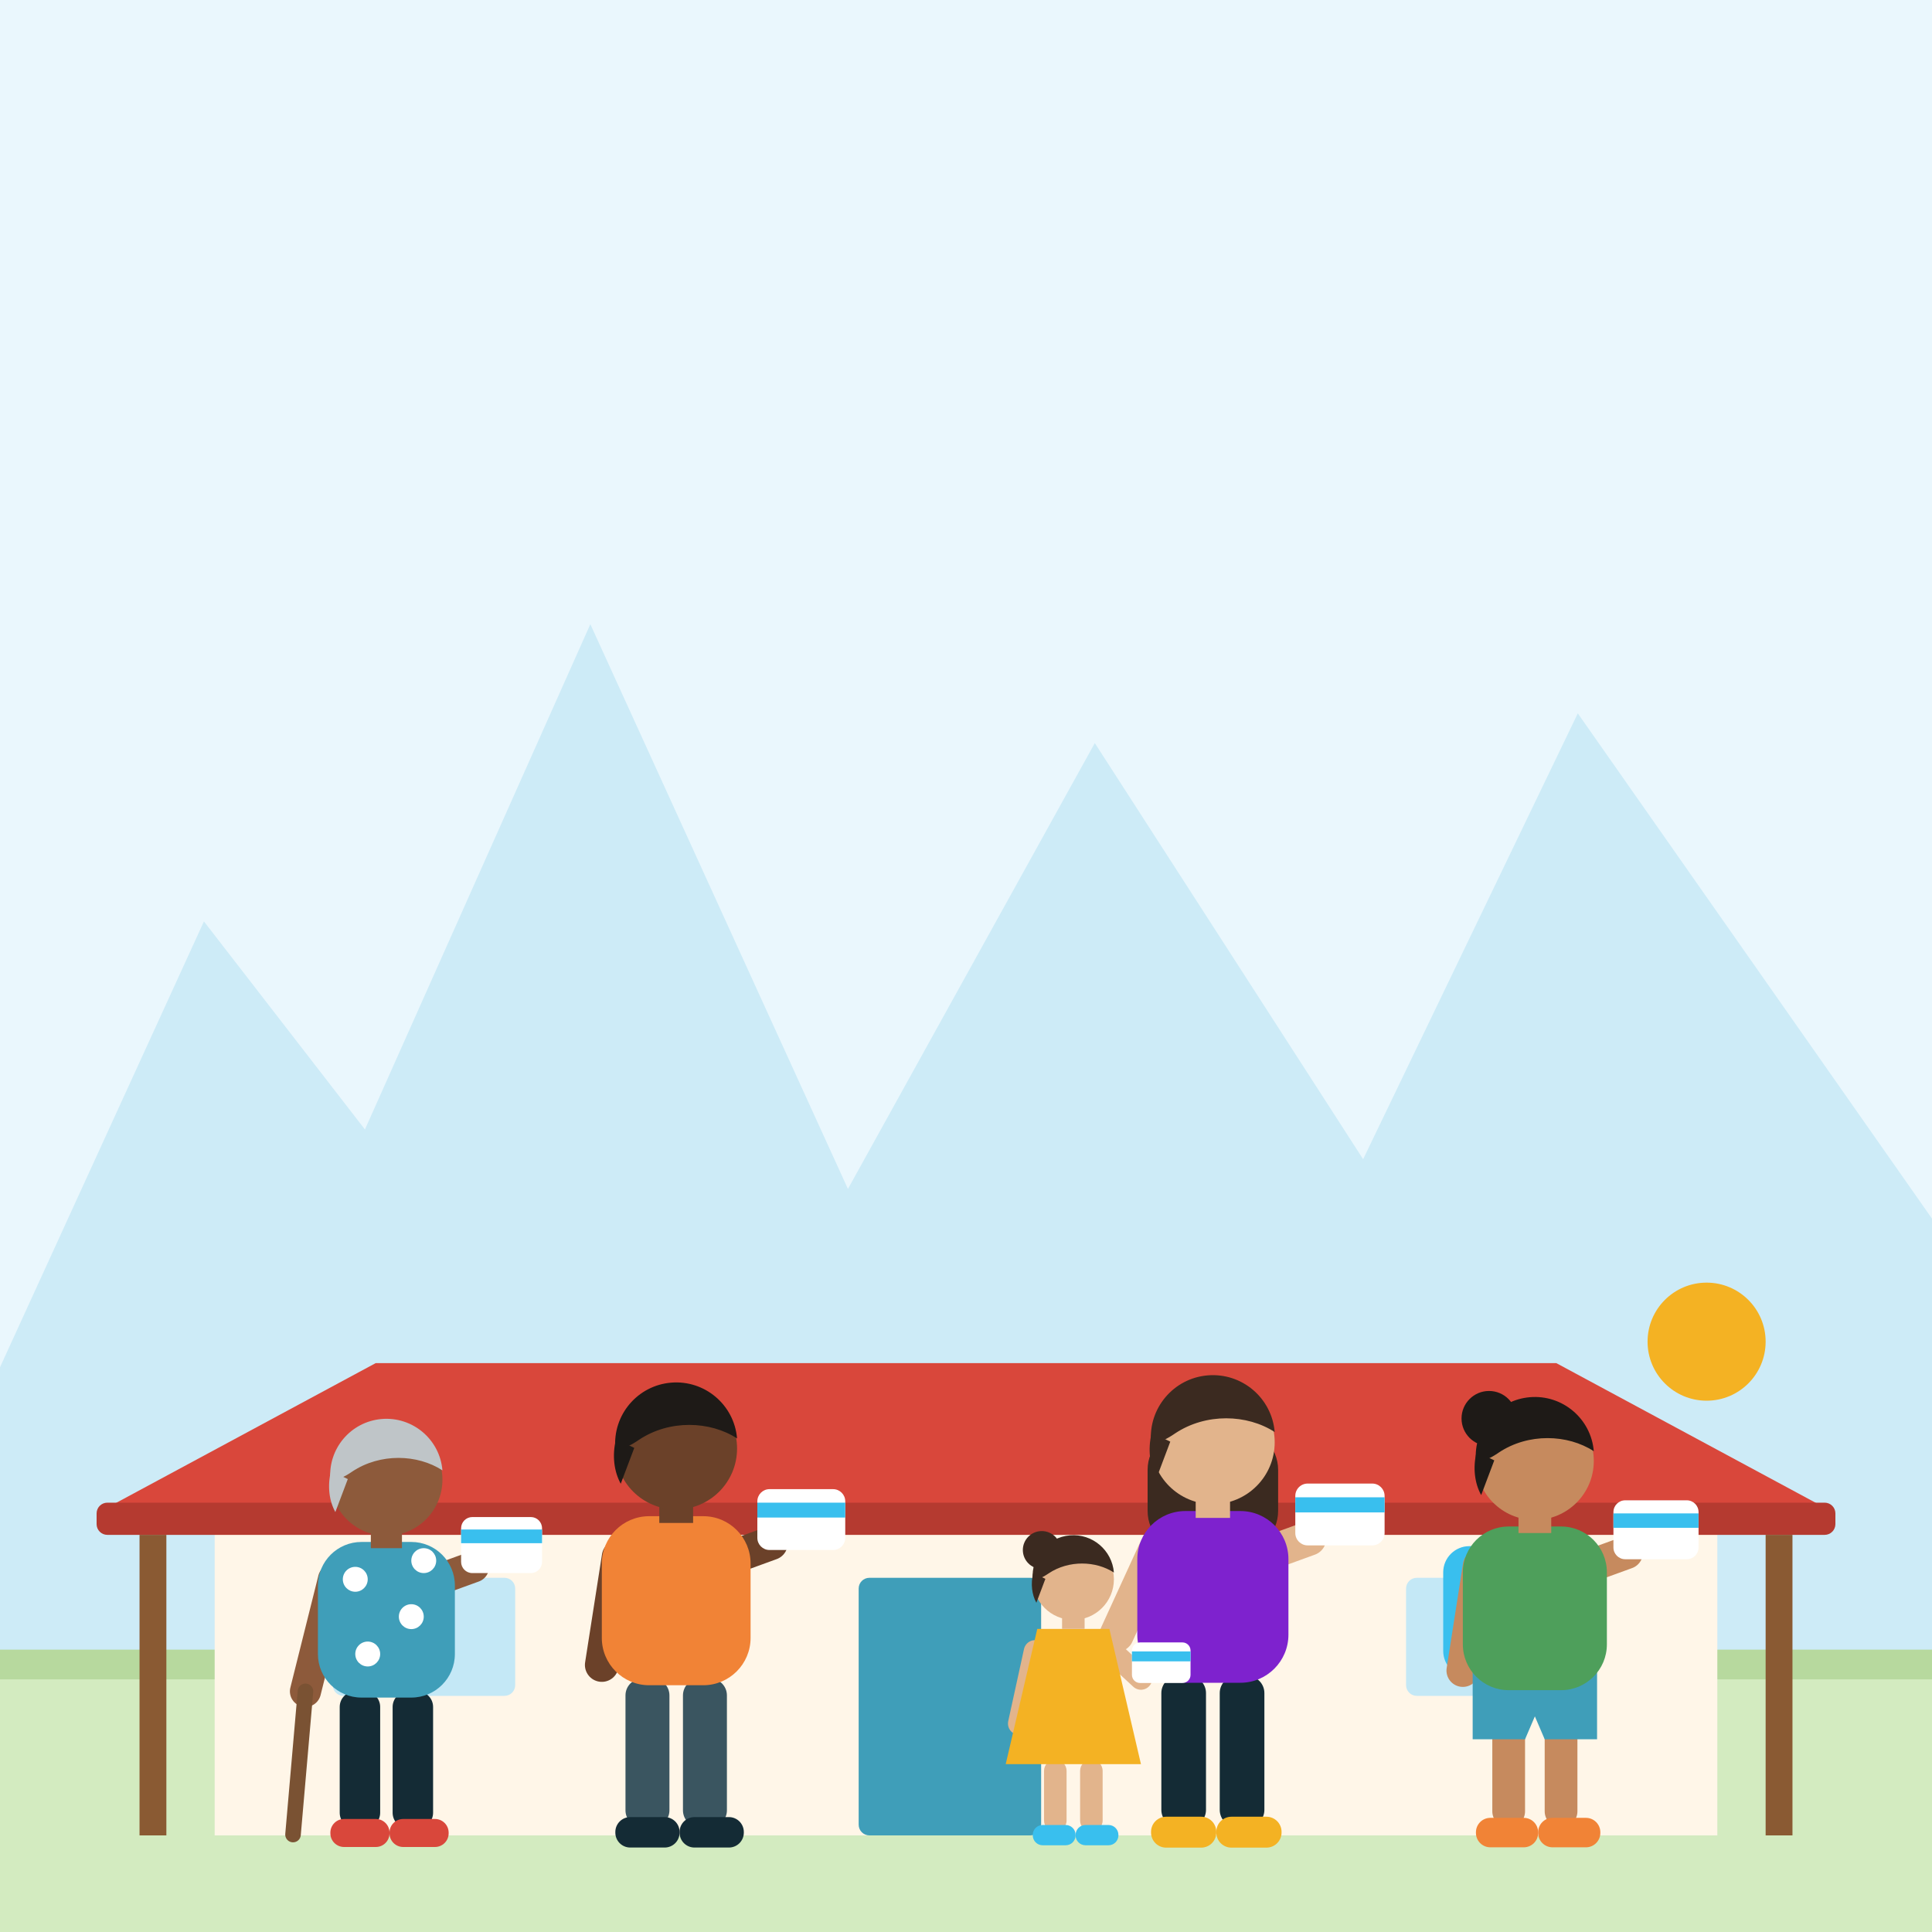
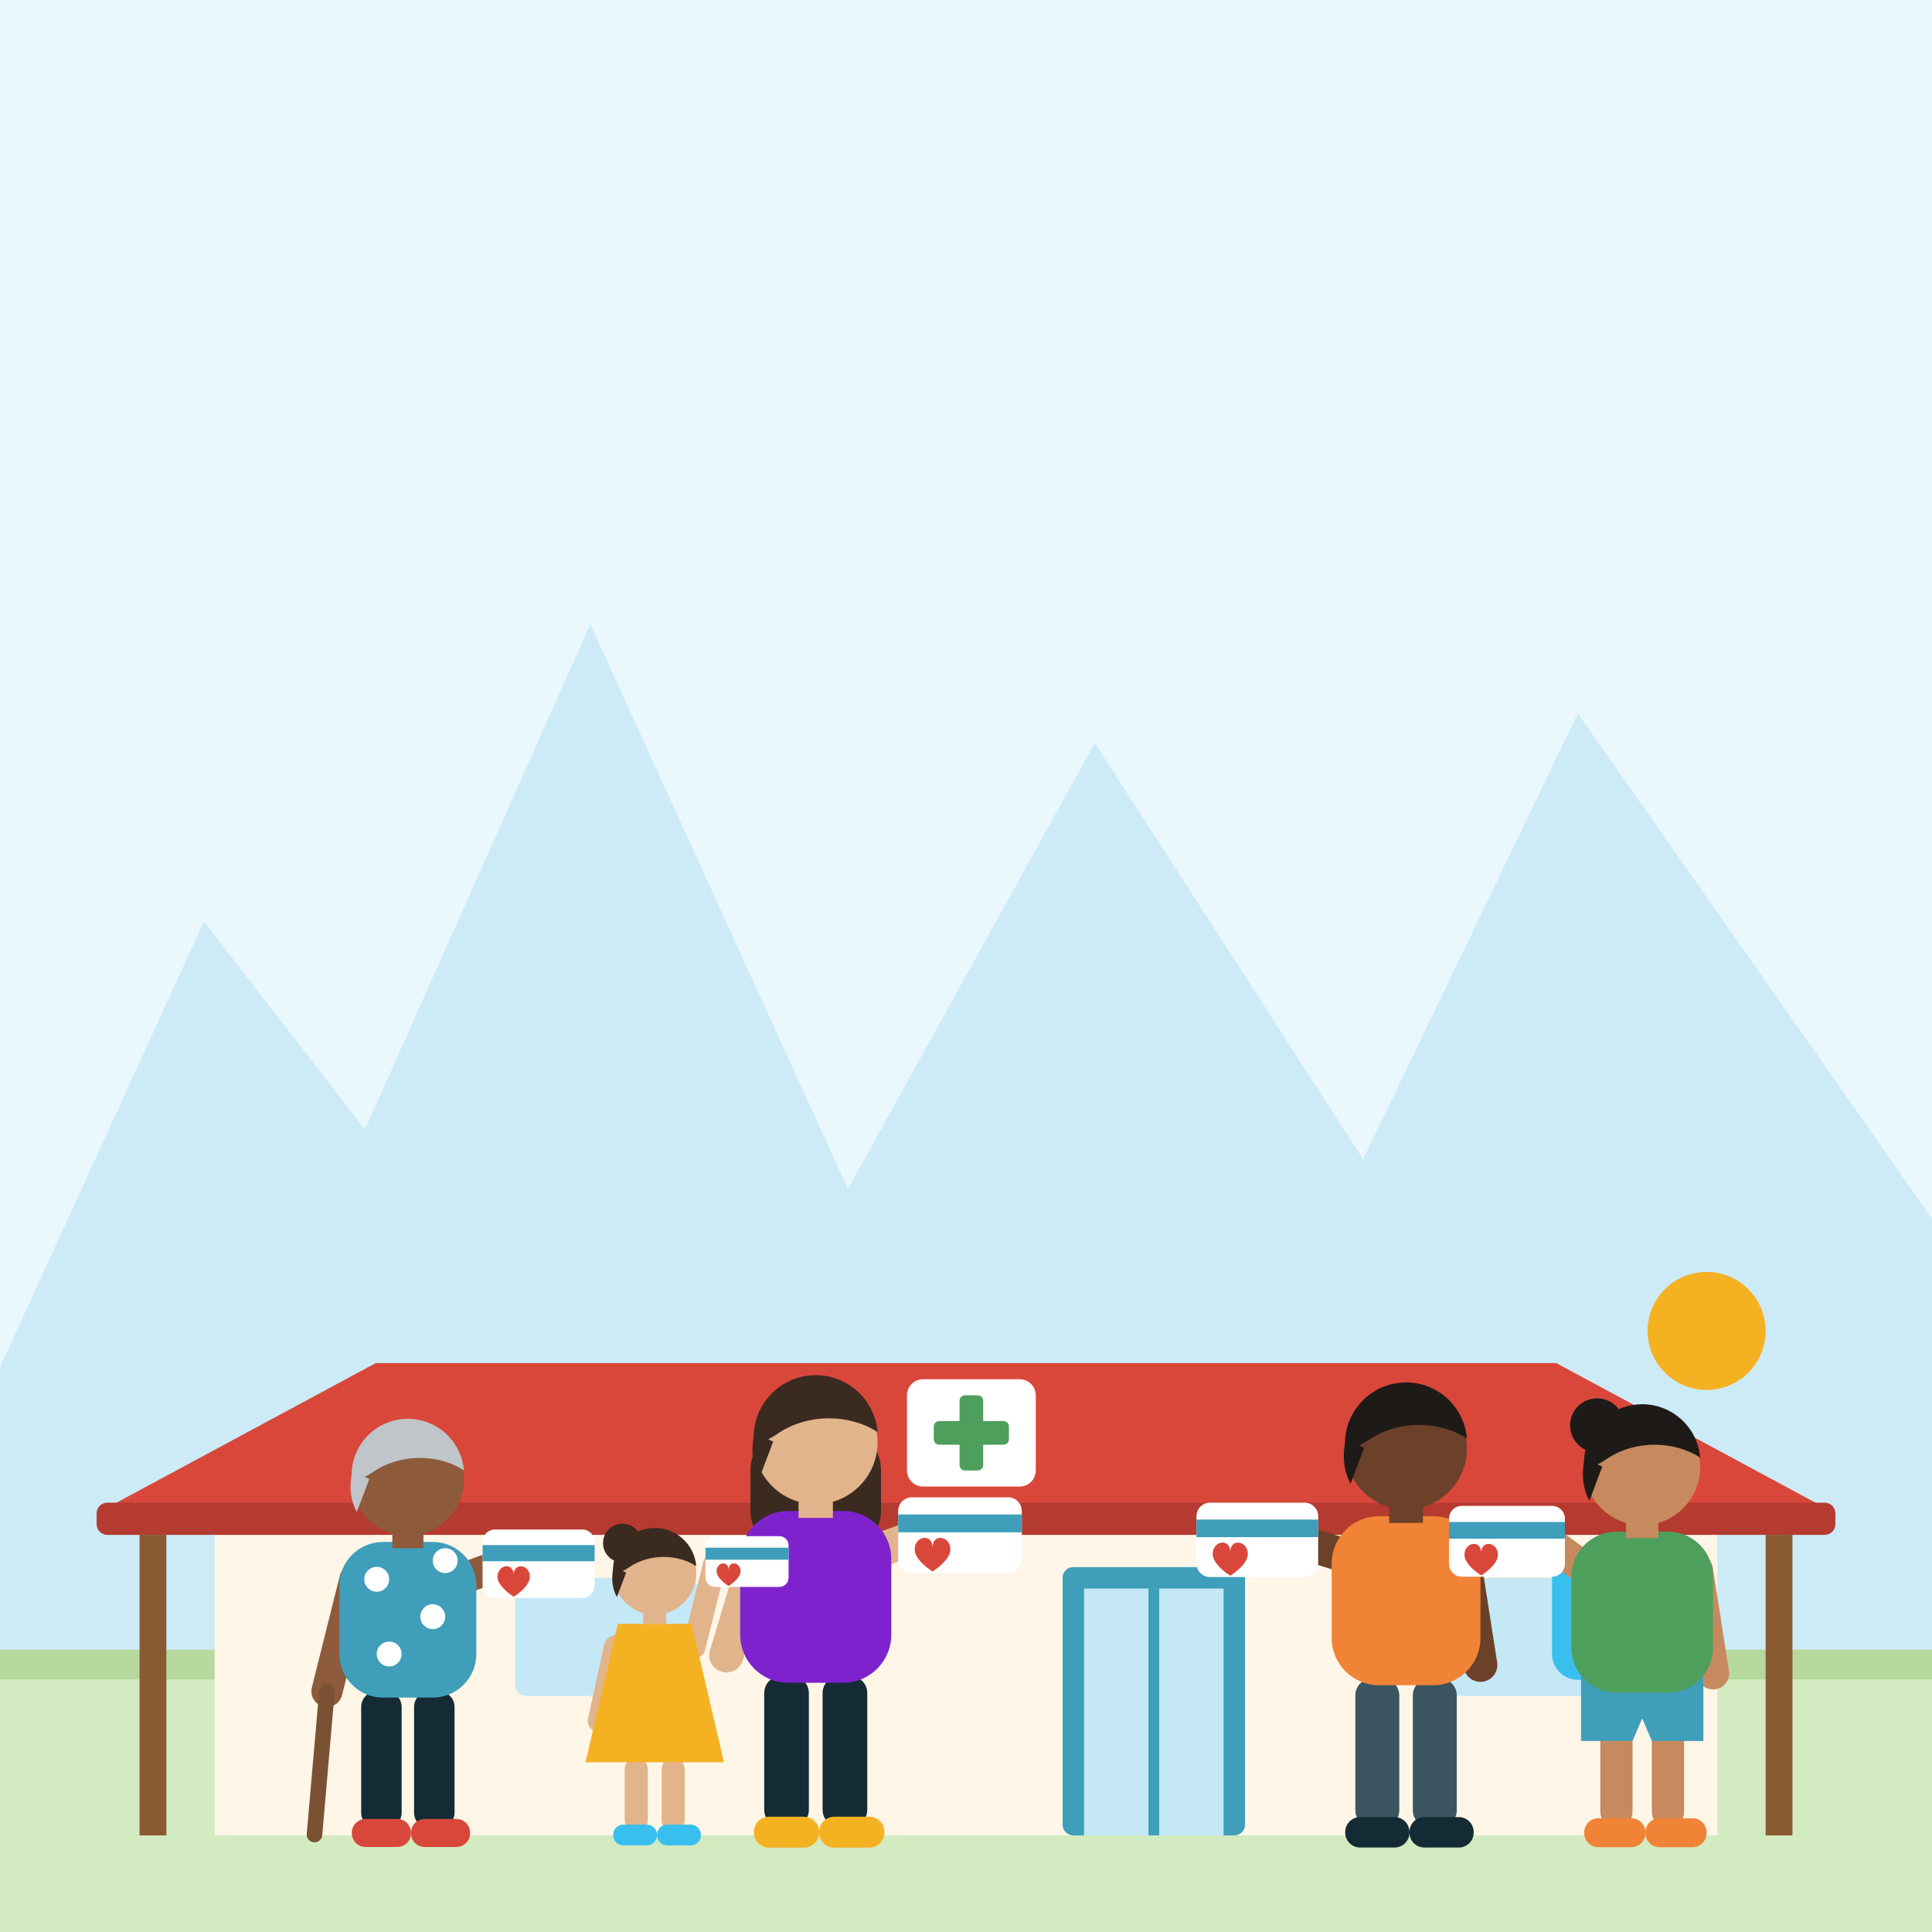
<svg xmlns="http://www.w3.org/2000/svg" width="100%" height="100%" data-sky="#EAF7FD">
  <svg width="100%" height="100%" viewBox="0 0 360 130" preserveAspectRatio="none">
    <rect width="360" height="130" fill="#EAF7FD" />
    <path d="M0 92L38 62l30 14 42-34 48 38 46-30 50 28 40-30 66 34v42H0z" fill="#CDEBF7" />
    <rect y="112" width="360" height="18" fill="#D3EBC0" />
    <path d="M0 112h360" stroke="#B7D99E" stroke-width="2" />
  </svg>
  <svg width="100%" height="100%" viewBox="0 0 360 130" preserveAspectRatio="xMidYMax meet">
-     <circle cx="318" cy="20" r="11" fill="#F4B223" />
+     <circle cx="318" cy="18" r="11" fill="#F4B223" />
    <rect x="40" y="52" width="280" height="60" fill="#FFF6E8" />
-     <rect x="160" y="64" width="34" height="48" rx="2" fill="#3F9EB9" />
-     <rect x="62" y="64" width="34" height="22" rx="2" fill="#C4E8F6" />
-     <rect x="262" y="64" width="34" height="22" rx="2" fill="#C4E8F6" />
+     <rect x="198" y="62" width="34" height="50" rx="2" fill="#3F9EB9" />
+     <rect x="202" y="66" width="12" height="46" fill="#C4E8F6" />
+     <rect x="216" y="66" width="12" height="46" fill="#C4E8F6" />
+     <rect x="96" y="64" width="34" height="22" rx="2" fill="#C4E8F6" />
+     <rect x="270" y="64" width="34" height="22" rx="2" fill="#C4E8F6" />
    <path d="M18 52L70 24h220l52 28z" fill="#D9473B" />
    <rect x="18" y="50" width="324" height="6" rx="2" fill="#B53A30" />
+     <rect x="169" y="27" width="24" height="20" rx="3" fill="#FFFFFF" />
+     <rect x="178.8" y="30" width="4.4" height="14" rx="1" fill="#4E9F5B" />
+     <rect x="174" y="34.8" width="14" height="4.4" rx="1" fill="#4E9F5B" />
    <rect x="26" y="56" width="5" height="56" fill="#8A5A33" />
    <rect x="329" y="56" width="5" height="56" fill="#8A5A33" />
-     <g transform="translate(72 113) scale(1.16)">
+     <g transform="translate(76 113) scale(1.16)">
      <rect x="-7.5" y="-24" width="6.5" height="22" rx="2.5" fill="#142B35" />
      <rect x="1" y="-24" width="6.5" height="22" rx="2.5" fill="#142B35" />
      <rect x="-9" y="-3.5" width="9.5" height="4.5" rx="2.2" fill="#D9473B" />
      <rect x="0.5" y="-3.5" width="9.5" height="4.5" rx="2.2" fill="#D9473B" />
      <path d="M-8.5 -42L-13 -24" stroke="#8D5A3B" stroke-width="5" stroke-linecap="round" />
      <path d="M8.5 -42L14 -44" stroke="#8D5A3B" stroke-width="5" stroke-linecap="round" />
      <rect x="-11" y="-48" width="22" height="25" rx="7" fill="#3F9EB9" />
      <rect x="-2.5" y="-53" width="5" height="6" fill="#8D5A3B" />
      <circle cx="0" cy="-58" r="9" fill="#8D5A3B" />
      <path d="M-9 -58a9 9 0 0 1 18-1.5c-4-2.6-10-2.8-14.5.2-1.3.9-2.4 1.4-3.5 1.3z" fill="#BFC5C8" />
      <path d="M-8.9 -59.4c-.6 2.4-.3 4.8.7 6.6l2-5.3z" fill="#BFC5C8" />
      <circle cx="-5" cy="-42" r="2" fill="#FFFFFF" />
      <circle cx="4" cy="-36" r="2" fill="#FFFFFF" />
      <circle cx="-3" cy="-30" r="2" fill="#FFFFFF" />
      <circle cx="6" cy="-45" r="2" fill="#FFFFFF" />
      <path d="M-13 -24L-15 -1" stroke="#7A5233" stroke-width="2.5" stroke-linecap="round" />
-       <rect x="12" y="-52" width="13" height="9" rx="1.8" fill="#FFFFFF" />
-       <rect x="12" y="-50" width="13" height="2.2" fill="#39BFEE" />
+       <rect x="12" y="-50" width="18" height="11" rx="2" fill="#FFFFFF" />
+       <rect x="12" y="-47.5" width="18" height="2.6" fill="#3F9EB9" />
+       <path d="M14.4 -42.4c0-2 2.6-2.4 2.6-.3 0-2.1 2.6-1.7 2.6.3 0 1.6-2.6 3.2-2.6 3.2s-2.6-1.6-2.6-3.2z" fill="#D9473B" />
    </g>
-     <g transform="translate(126 113) scale(1.26)">
-       <rect x="-7.5" y="-24" width="6.5" height="22" rx="2.5" fill="#3A5560" />
-       <rect x="1" y="-24" width="6.5" height="22" rx="2.5" fill="#3A5560" />
-       <rect x="-9" y="-3.5" width="9.5" height="4.5" rx="2.2" fill="#142B35" />
-       <rect x="0.5" y="-3.5" width="9.5" height="4.5" rx="2.2" fill="#142B35" />
-       <path d="M-8.5 -42L-11 -26" stroke="#6B4129" stroke-width="5" stroke-linecap="round" />
-       <path d="M8.5 -42L14 -44" stroke="#6B4129" stroke-width="5" stroke-linecap="round" />
-       <rect x="-11" y="-48" width="22" height="25" rx="7" fill="#F18336" />
-       <rect x="-2.5" y="-53" width="5" height="6" fill="#6B4129" />
-       <circle cx="0" cy="-58" r="9" fill="#6B4129" />
-       <path d="M-9 -58a9 9 0 0 1 18-1.5c-4-2.6-10-2.8-14.5.2-1.3.9-2.4 1.4-3.5 1.3z" fill="#1E1A17" />
-       <path d="M-8.9 -59.4c-.6 2.4-.3 4.8.7 6.6l2-5.3z" fill="#1E1A17" />
-       <rect x="12" y="-52" width="13" height="9" rx="1.8" fill="#FFFFFF" />
-       <rect x="12" y="-50" width="13" height="2.2" fill="#39BFEE" />
-     </g>
-     <g transform="translate(226 113) scale(1.28)">
+     <g transform="translate(152 113) scale(1.28)">
      <rect x="-9.5" y="-60" width="19" height="18" rx="6" fill="#3B2A20" />
      <rect x="-7.5" y="-24" width="6.5" height="22" rx="2.5" fill="#142B35" />
      <rect x="1" y="-24" width="6.5" height="22" rx="2.5" fill="#142B35" />
      <rect x="-9" y="-3.5" width="9.5" height="4.5" rx="2.2" fill="#F4B223" />
      <rect x="0.5" y="-3.5" width="9.5" height="4.5" rx="2.2" fill="#F4B223" />
-       <path d="M-8.5 -42L-14 -30" stroke="#E2B48C" stroke-width="5" stroke-linecap="round" />
+       <path d="M-8.5 -42L-13 -27" stroke="#E2B48C" stroke-width="5" stroke-linecap="round" />
      <path d="M8.5 -42L14 -44" stroke="#E2B48C" stroke-width="5" stroke-linecap="round" />
      <rect x="-11" y="-48" width="22" height="25" rx="7" fill="#7E22CE" />
      <rect x="-2.5" y="-53" width="5" height="6" fill="#E2B48C" />
      <circle cx="0" cy="-58" r="9" fill="#E2B48C" />
      <path d="M-9 -58a9 9 0 0 1 18-1.5c-4-2.6-10-2.8-14.5.2-1.3.9-2.4 1.4-3.5 1.3z" fill="#3B2A20" />
      <path d="M-8.9 -59.4c-.6 2.4-.3 4.8.7 6.6l2-5.3z" fill="#3B2A20" />
-       <rect x="12" y="-52" width="13" height="9" rx="1.8" fill="#FFFFFF" />
-       <rect x="12" y="-50" width="13" height="2.2" fill="#39BFEE" />
+       <rect x="12" y="-50" width="18" height="11" rx="2" fill="#FFFFFF" />
+       <rect x="12" y="-47.5" width="18" height="2.6" fill="#3F9EB9" />
+       <path d="M14.4 -42.4c0-2 2.6-2.4 2.6-.3 0-2.1 2.6-1.7 2.6.3 0 1.6-2.6 3.2-2.6 3.2s-2.6-1.6-2.6-3.2z" fill="#D9473B" />
    </g>
-     <g transform="translate(200 113) scale(0.84)">
+     <g transform="translate(122 113) scale(0.86)">
      <rect x="-6.5" y="-18" width="5" height="16" rx="2.5" fill="#E2B48C" />
      <rect x="1.5" y="-18" width="5" height="16" rx="2.5" fill="#E2B48C" />
      <rect x="-9" y="-3.5" width="9.5" height="4.5" rx="2.2" fill="#39BFEE" />
      <rect x="0.5" y="-3.5" width="9.5" height="4.5" rx="2.2" fill="#39BFEE" />
      <path d="M-8.5 -42L-12 -26" stroke="#E2B48C" stroke-width="5" stroke-linecap="round" />
-       <path d="M8.5 -42L15 -36" stroke="#E2B48C" stroke-width="5" stroke-linecap="round" />
+       <path d="M8.5 -42L13 -60" stroke="#E2B48C" stroke-width="5" stroke-linecap="round" />
      <path d="M-8 -47h16l7 30h-30z" fill="#F4B223" />
      <rect x="-2.5" y="-53" width="5" height="6" fill="#E2B48C" />
      <circle cx="0" cy="-58" r="9" fill="#E2B48C" />
      <circle cx="-7" cy="-64.5" r="4.2" fill="#3B2A20" />
      <path d="M-9 -58a9 9 0 0 1 18-1.5c-4-2.6-10-2.8-14.5.2-1.3.9-2.4 1.4-3.5 1.3z" fill="#3B2A20" />
      <path d="M-8.9 -59.4c-.6 2.4-.3 4.8.7 6.6l2-5.3z" fill="#3B2A20" />
-       <rect x="13" y="-44" width="13" height="9" rx="1.8" fill="#FFFFFF" />
-       <rect x="13" y="-42" width="13" height="2.2" fill="#39BFEE" />
+       <rect x="11" y="-66" width="18" height="11" rx="2" fill="#FFFFFF" />
+       <rect x="11" y="-63.5" width="18" height="2.6" fill="#3F9EB9" />
+       <path d="M13.4 -58.4c0-2 2.6-2.4 2.6-.3 0-2.1 2.6-1.7 2.6.3 0 1.6-2.6 3.2-2.6 3.2s-2.6-1.6-2.6-3.2z" fill="#D9473B" />
    </g>
-     <g transform="translate(286 113) scale(1.22)">
+     <g transform="translate(262 113) scale(1.26)">
+       <rect x="-7.5" y="-24" width="6.5" height="22" rx="2.5" fill="#3A5560" />
+       <rect x="1" y="-24" width="6.5" height="22" rx="2.5" fill="#3A5560" />
+       <rect x="-9" y="-3.5" width="9.5" height="4.5" rx="2.2" fill="#142B35" />
+       <rect x="0.5" y="-3.5" width="9.5" height="4.5" rx="2.2" fill="#142B35" />
+       <path d="M-8.5 -42L-15 -44" stroke="#6B4129" stroke-width="5" stroke-linecap="round" />
+       <path d="M8.5 -42L11 -26" stroke="#6B4129" stroke-width="5" stroke-linecap="round" />
+       <rect x="-11" y="-48" width="22" height="25" rx="7" fill="#F18336" />
+       <rect x="-2.5" y="-53" width="5" height="6" fill="#6B4129" />
+       <circle cx="0" cy="-58" r="9" fill="#6B4129" />
+       <path d="M-9 -58a9 9 0 0 1 18-1.5c-4-2.6-10-2.8-14.5.2-1.3.9-2.4 1.4-3.5 1.3z" fill="#1E1A17" />
+       <path d="M-8.9 -59.4c-.6 2.4-.3 4.8.7 6.6l2-5.3z" fill="#1E1A17" />
+       <rect x="-31" y="-50" width="18" height="11" rx="2" fill="#FFFFFF" />
+       <rect x="-31" y="-47.5" width="18" height="2.6" fill="#3F9EB9" />
+       <path d="M-28.6 -42.4c0-2 2.6-2.4 2.6-.3 0-2.1 2.6-1.7 2.6.3 0 1.6-2.6 3.2-2.6 3.2s-2.6-1.6-2.6-3.2z" fill="#D9473B" />
+     </g>
+     <g transform="translate(306 113) scale(1.2)">
      <rect x="-14" y="-45" width="11" height="20" rx="4" fill="#39BFEE" />
      <rect x="-6.5" y="-18" width="5" height="16" rx="2.5" fill="#C68A5E" />
      <rect x="1.5" y="-18" width="5" height="16" rx="2.5" fill="#C68A5E" />
      <rect x="-9" y="-3.5" width="9.5" height="4.5" rx="2.2" fill="#F18336" />
      <rect x="0.5" y="-3.5" width="9.5" height="4.5" rx="2.2" fill="#F18336" />
-       <path d="M-8.5 -42L-11 -26" stroke="#C68A5E" stroke-width="5" stroke-linecap="round" />
-       <path d="M8.5 -42L14 -44" stroke="#C68A5E" stroke-width="5" stroke-linecap="round" />
+       <path d="M-8.5 -42L-14 -46" stroke="#C68A5E" stroke-width="5" stroke-linecap="round" />
+       <path d="M8.5 -42L11 -26" stroke="#C68A5E" stroke-width="5" stroke-linecap="round" />
      <path d="M-9.5 -26h19v10.5h-8l-1.5-3.5-1.5 3.5h-8z" fill="#3F9EB9" />
      <rect x="-11" y="-48" width="22" height="25" rx="7" fill="#4E9F5B" />
      <rect x="-2.5" y="-53" width="5" height="6" fill="#C68A5E" />
      <circle cx="0" cy="-58" r="9" fill="#C68A5E" />
      <circle cx="-7" cy="-64.5" r="4.2" fill="#1E1A17" />
      <path d="M-9 -58a9 9 0 0 1 18-1.5c-4-2.6-10-2.8-14.5.2-1.3.9-2.4 1.4-3.5 1.3z" fill="#1E1A17" />
      <path d="M-8.9 -59.4c-.6 2.4-.3 4.8.7 6.6l2-5.3z" fill="#1E1A17" />
-       <rect x="12" y="-52" width="13" height="9" rx="1.8" fill="#FFFFFF" />
-       <rect x="12" y="-50" width="13" height="2.2" fill="#39BFEE" />
+       <rect x="-30" y="-52" width="18" height="11" rx="2" fill="#FFFFFF" />
+       <rect x="-30" y="-49.5" width="18" height="2.6" fill="#3F9EB9" />
+       <path d="M-27.6 -44.4c0-2 2.6-2.4 2.6-.3 0-2.1 2.6-1.7 2.6.3 0 1.6-2.6 3.2-2.6 3.2s-2.6-1.6-2.6-3.2z" fill="#D9473B" />
    </g>
  </svg>
</svg>
